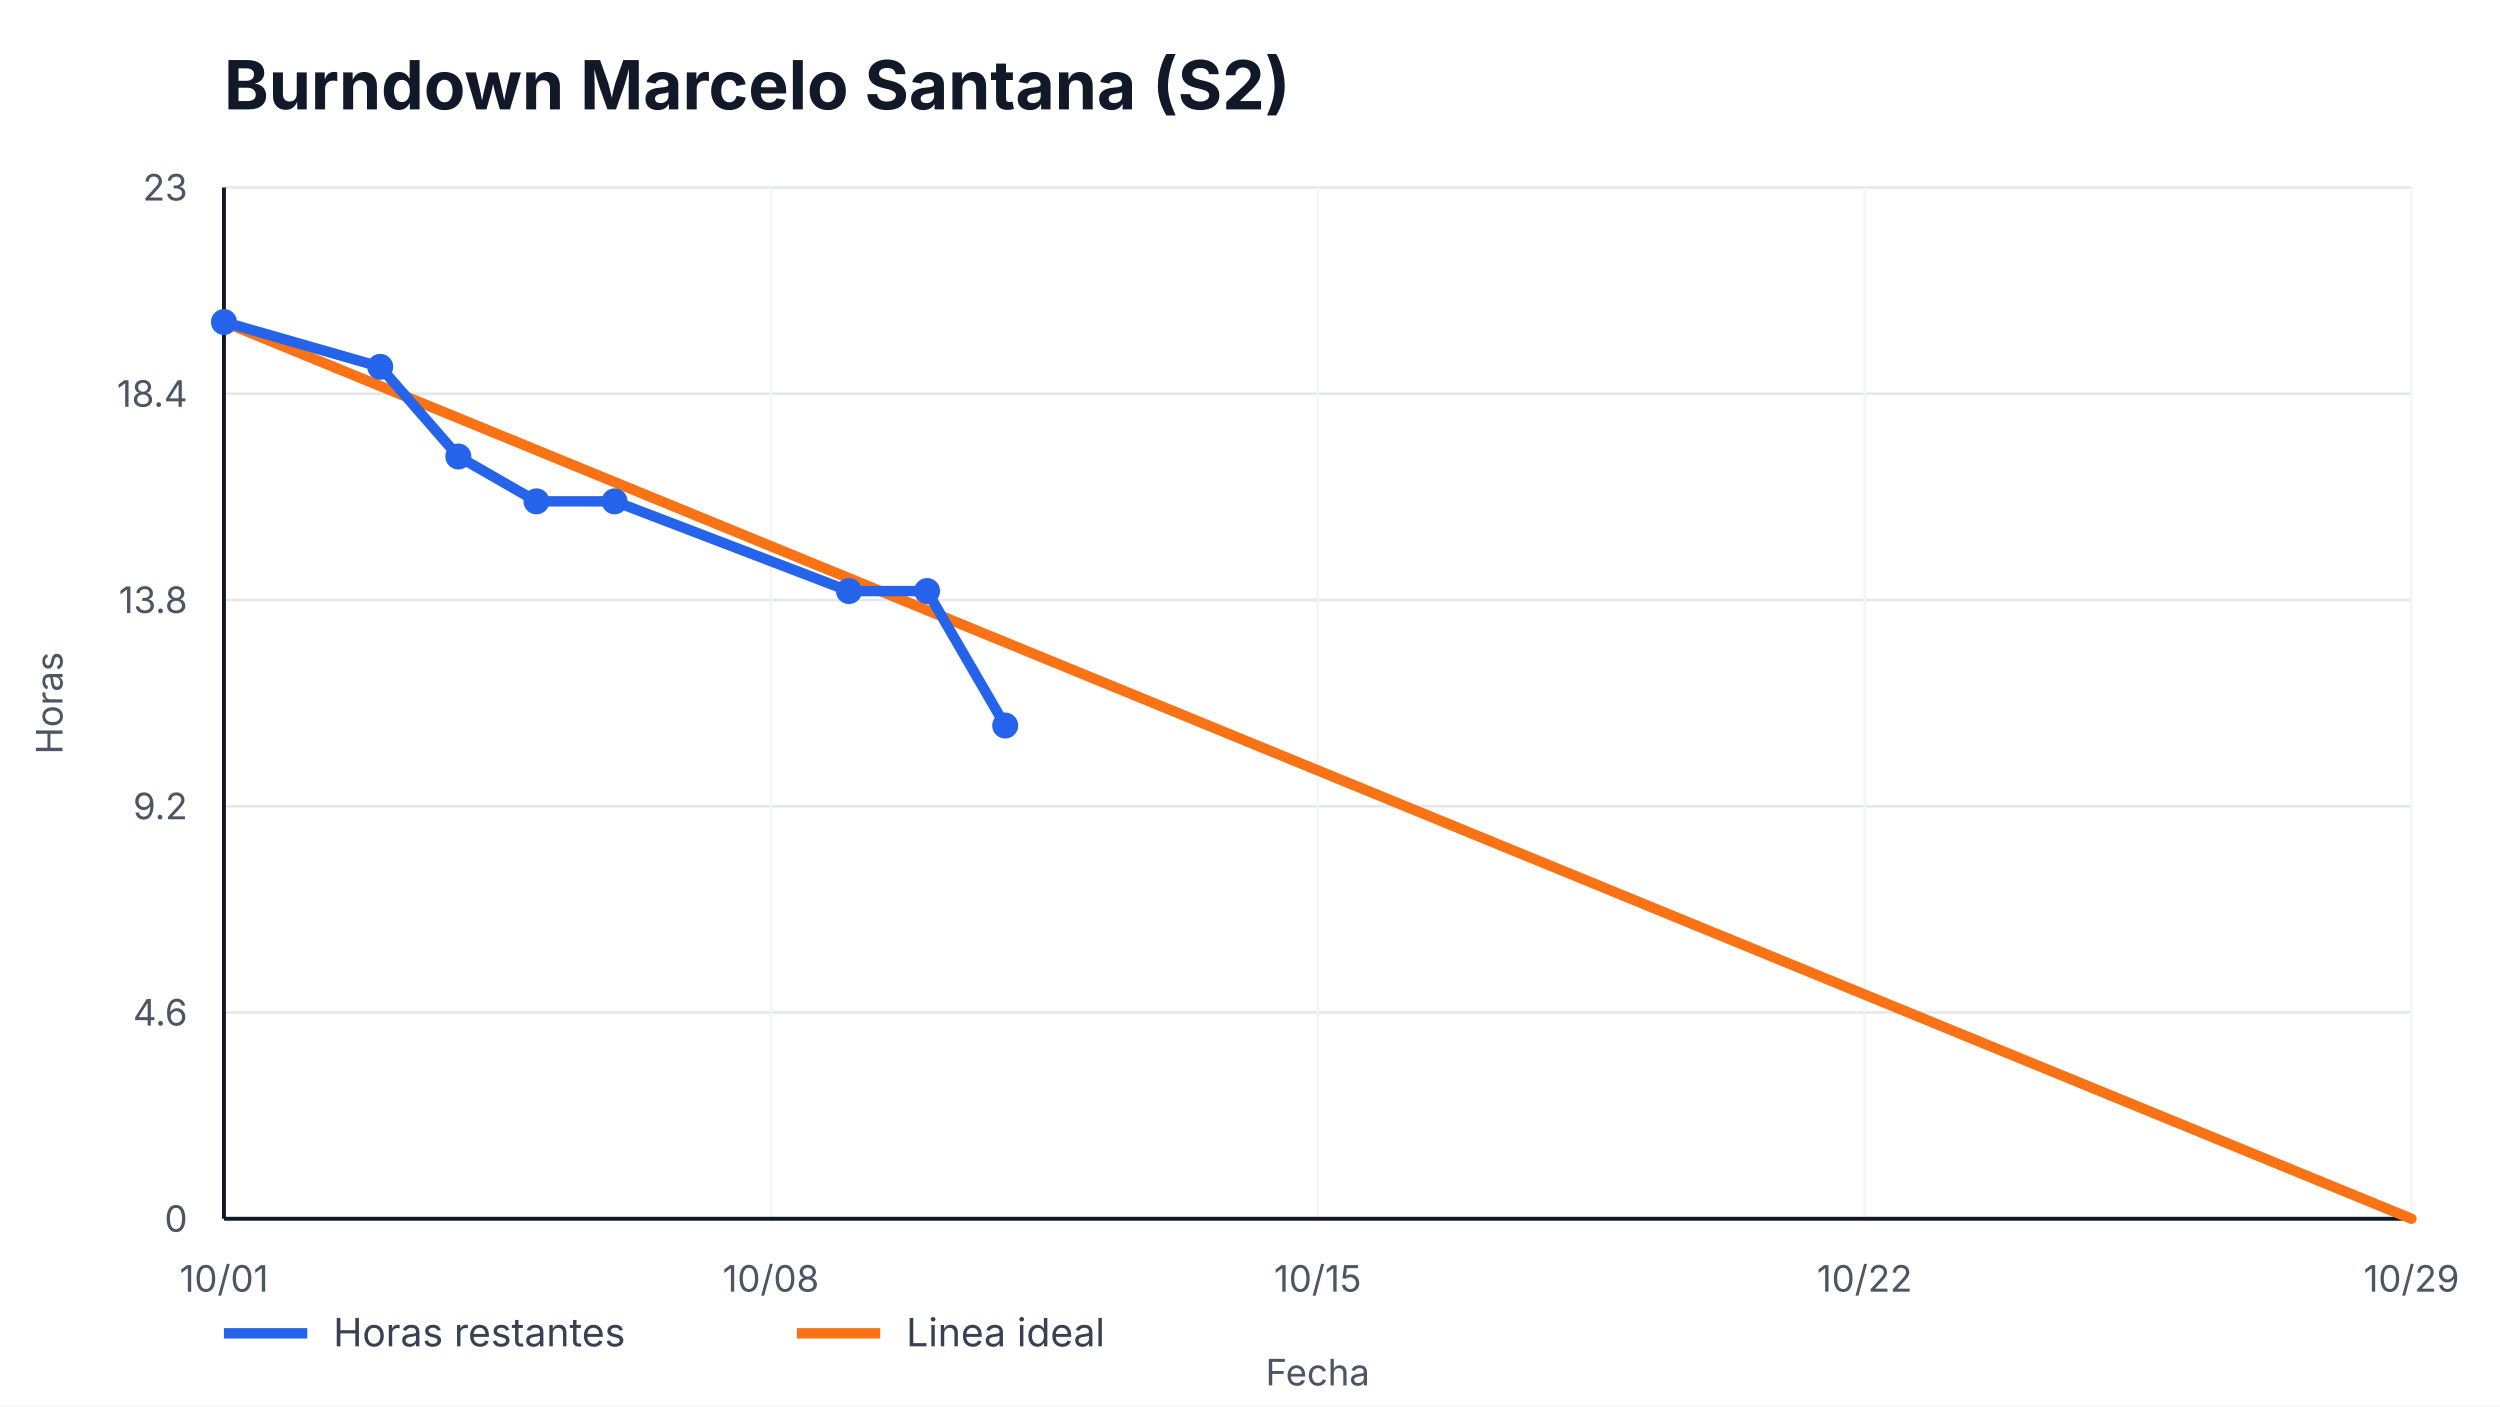
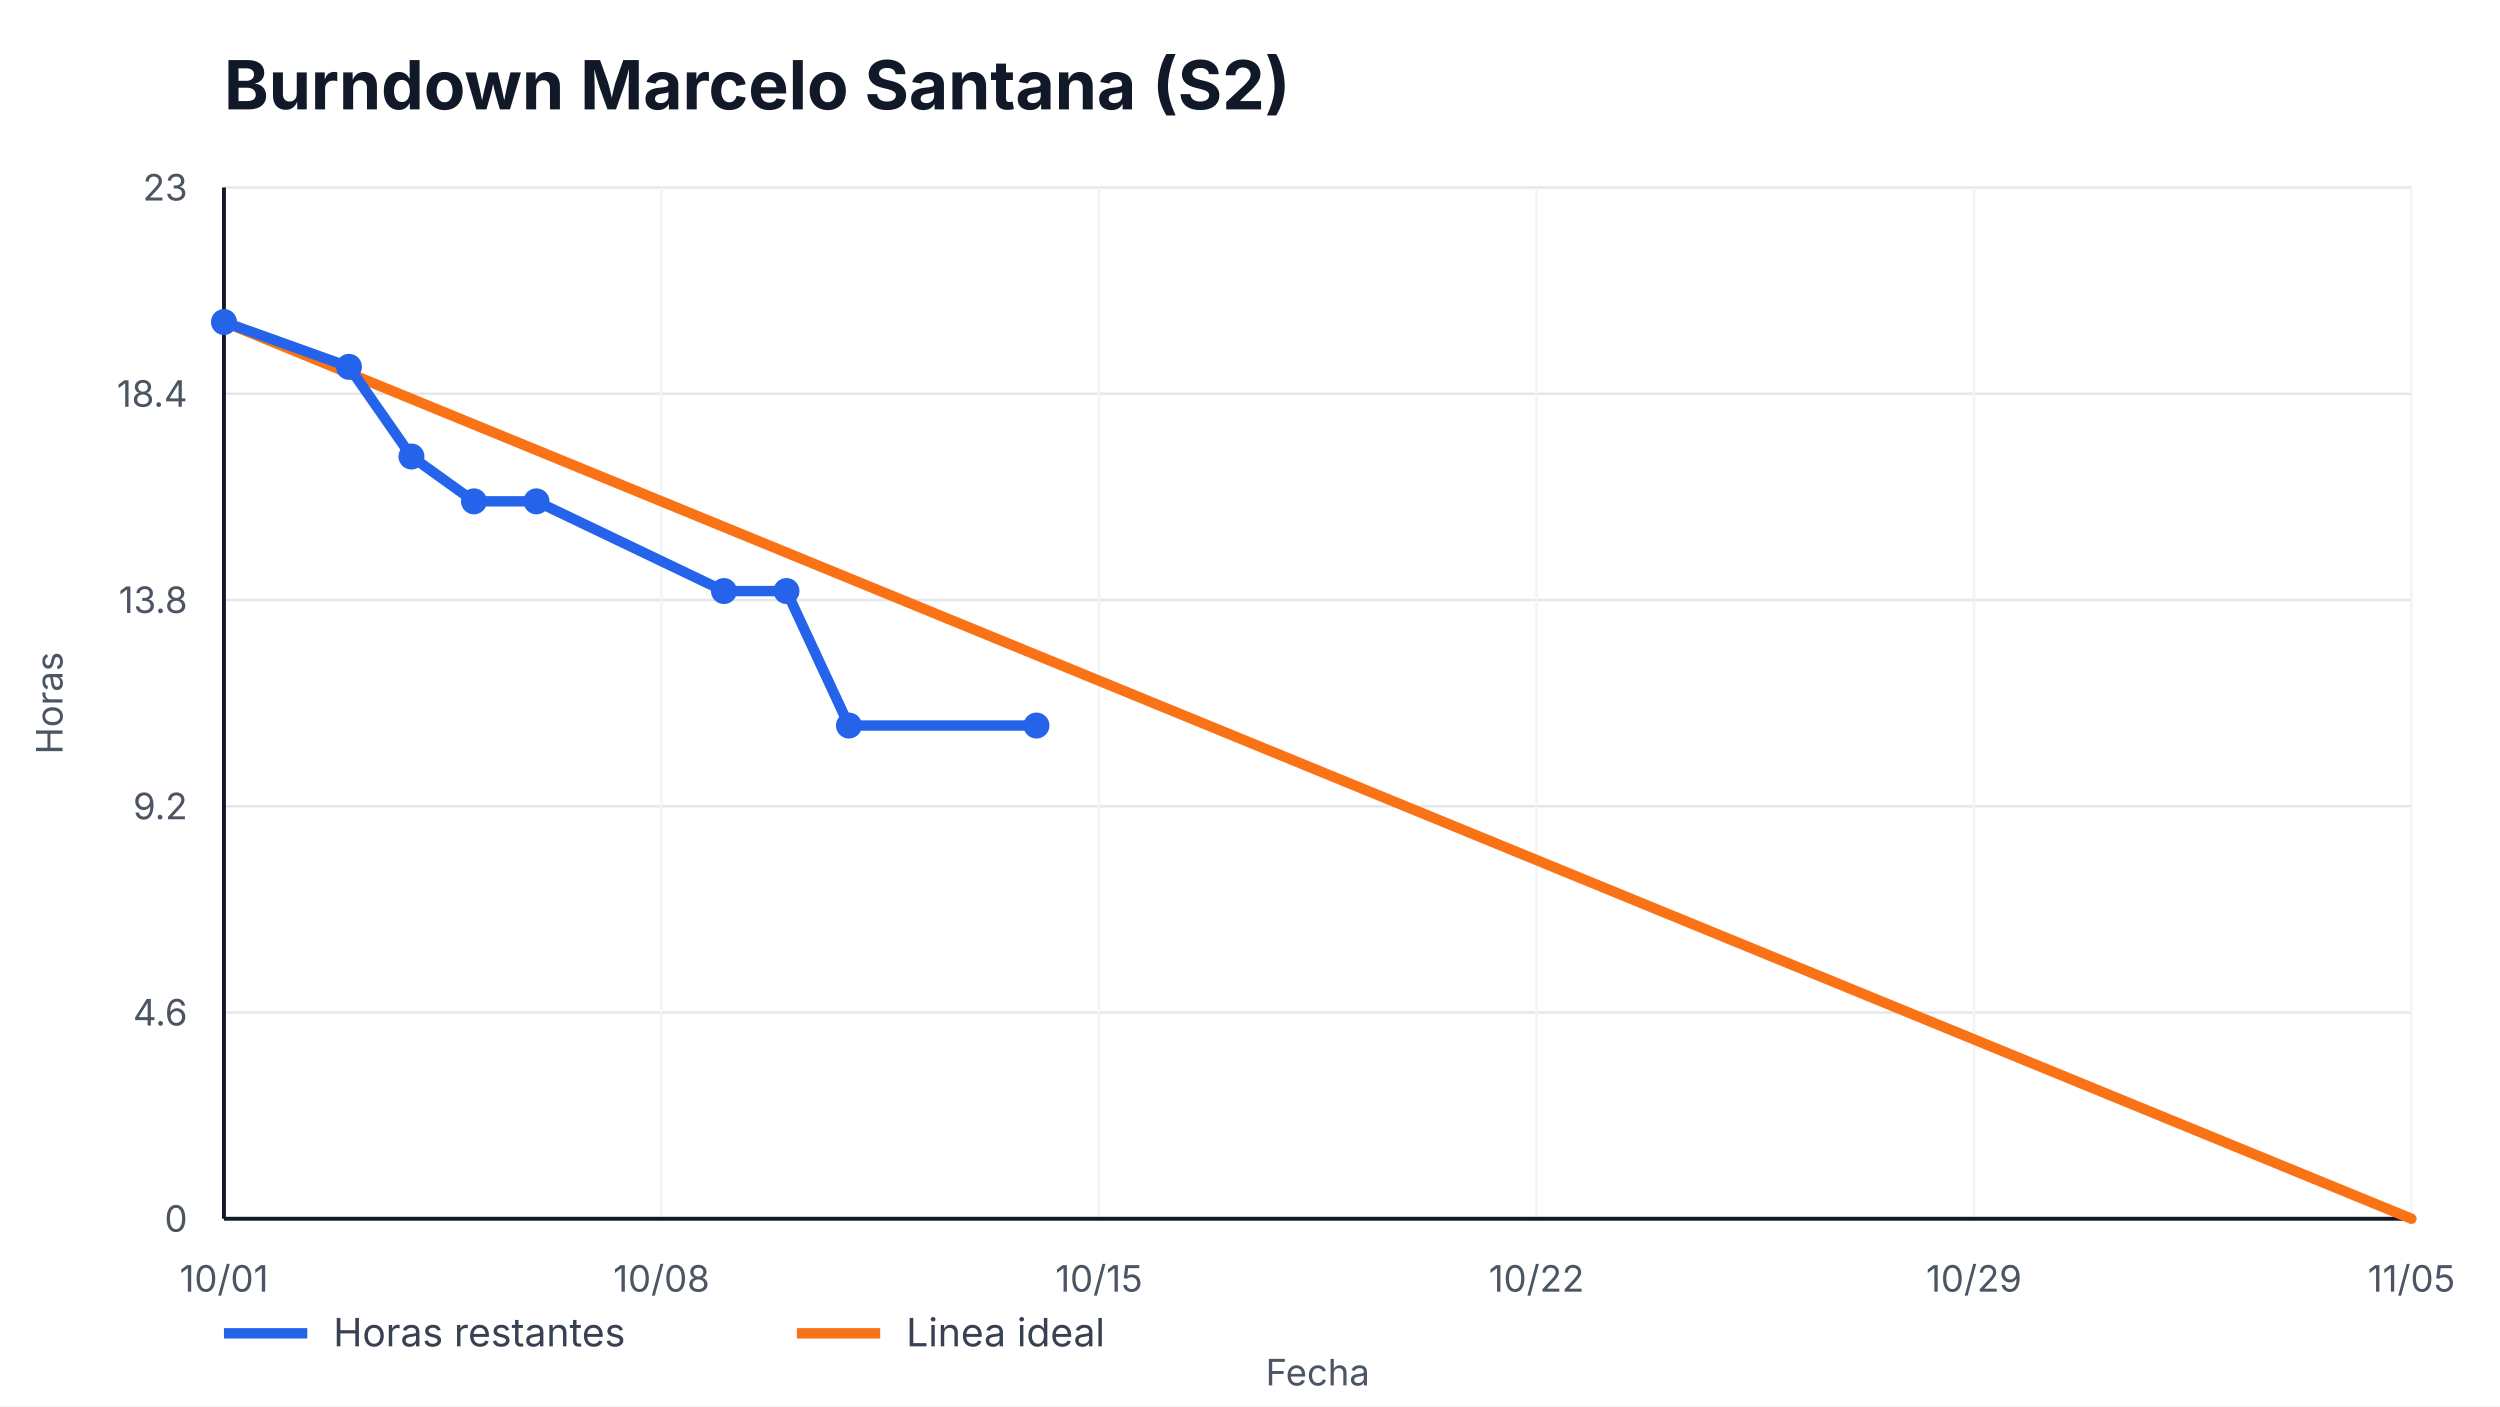
<svg xmlns="http://www.w3.org/2000/svg" width="960" height="540" viewBox="0 0 960 540" role="img" aria-label="Burndown Marcelo Santana (S2)">
  <style>
    text { font-family: -apple-system, BlinkMacSystemFont, "Segoe UI", sans-serif; fill: #111827; }
    .title { font-size: 26px; font-weight: 700; }
    .axis { font-size: 14px; fill: #4b5563; }
    .legend { font-size: 15px; fill: #374151; }
    .overrun { font-size: 14px; font-weight: 700; fill: #b91c1c; }
  </style>
  <rect width="100%" height="100%" fill="#ffffff" />
  <text x="86" y="42" class="title">Burndown Marcelo Santana (S2)</text>
  <g>
    <line x1="86" y1="468.00" x2="926" y2="468.00" stroke="#e5e7eb" />
    <line x1="86" y1="388.80" x2="926" y2="388.80" stroke="#e5e7eb" />
    <line x1="86" y1="309.60" x2="926" y2="309.60" stroke="#e5e7eb" />
    <line x1="86" y1="230.40" x2="926" y2="230.40" stroke="#e5e7eb" />
    <line x1="86" y1="151.20" x2="926" y2="151.20" stroke="#e5e7eb" />
    <line x1="86" y1="72.00" x2="926" y2="72.00" stroke="#e5e7eb" />
  </g>
  <g>
    <line x1="86.00" y1="72" x2="86.00" y2="468" stroke="#f3f4f6" />
    <text x="86.00" y="496" text-anchor="middle" class="axis">10/01</text>
-     <line x1="296.00" y1="72" x2="296.00" y2="468" stroke="#f3f4f6" />
-     <text x="296.00" y="496" text-anchor="middle" class="axis">10/08</text>
-     <line x1="506.00" y1="72" x2="506.00" y2="468" stroke="#f3f4f6" />
-     <text x="506.00" y="496" text-anchor="middle" class="axis">10/15</text>
-     <line x1="716.00" y1="72" x2="716.00" y2="468" stroke="#f3f4f6" />
-     <text x="716.00" y="496" text-anchor="middle" class="axis">10/22</text>
+     <line x1="254.00" y1="72" x2="254.00" y2="468" stroke="#f3f4f6" />
+     <text x="254.00" y="496" text-anchor="middle" class="axis">10/08</text>
+     <line x1="422.00" y1="72" x2="422.00" y2="468" stroke="#f3f4f6" />
+     <text x="422.00" y="496" text-anchor="middle" class="axis">10/15</text>
+     <line x1="590.00" y1="72" x2="590.00" y2="468" stroke="#f3f4f6" />
+     <text x="590.00" y="496" text-anchor="middle" class="axis">10/22</text>
+     <line x1="758.00" y1="72" x2="758.00" y2="468" stroke="#f3f4f6" />
+     <text x="758.00" y="496" text-anchor="middle" class="axis">10/29</text>
    <line x1="926.00" y1="72" x2="926.00" y2="468" stroke="#f3f4f6" />
-     <text x="926.00" y="496" text-anchor="middle" class="axis">10/29</text>
+     <text x="926.00" y="496" text-anchor="middle" class="axis">11/05</text>
  </g>
  <line x1="86" y1="468" x2="926" y2="468" stroke="#111827" stroke-width="1.5" />
  <line x1="86" y1="72" x2="86" y2="468" stroke="#111827" stroke-width="1.5" />
  <g>
    <text x="72" y="473.00" text-anchor="end" class="axis">0</text>
    <text x="72" y="393.80" text-anchor="end" class="axis">4.6</text>
    <text x="72" y="314.60" text-anchor="end" class="axis">9.2</text>
    <text x="72" y="235.40" text-anchor="end" class="axis">13.8</text>
    <text x="72" y="156.20" text-anchor="end" class="axis">18.4</text>
    <text x="72" y="77.00" text-anchor="end" class="axis">23</text>
  </g>
  <polyline points="86.00,123.65 926.00,468.00" fill="none" stroke="#f97316" stroke-width="4" stroke-linecap="round" />
-   <polyline points="86.00,123.65 146.00,140.87 176.00,175.30 206.00,192.52 236.00,192.52 326.00,226.96 356.00,226.96 386.00,278.61" fill="none" stroke="#2563eb" stroke-width="4" stroke-linecap="round" stroke-linejoin="round" />
+   <polyline points="86.00,123.65 134.00,140.87 158.00,175.30 182.00,192.52 206.00,192.52 278.00,226.96 302.00,226.96 326.00,278.61 398.00,278.61" fill="none" stroke="#2563eb" stroke-width="4" stroke-linecap="round" stroke-linejoin="round" />
  <g>
    <circle cx="86.00" cy="123.65" r="5" fill="#2563eb" />
-     <circle cx="146.00" cy="140.87" r="5" fill="#2563eb" />
-     <circle cx="176.00" cy="175.30" r="5" fill="#2563eb" />
+     <circle cx="134.00" cy="140.87" r="5" fill="#2563eb" />
+     <circle cx="158.00" cy="175.30" r="5" fill="#2563eb" />
+     <circle cx="182.00" cy="192.52" r="5" fill="#2563eb" />
    <circle cx="206.00" cy="192.52" r="5" fill="#2563eb" />
-     <circle cx="236.00" cy="192.52" r="5" fill="#2563eb" />
-     <circle cx="326.00" cy="226.96" r="5" fill="#2563eb" />
-     <circle cx="356.00" cy="226.96" r="5" fill="#2563eb" />
-     <circle cx="386.00" cy="278.61" r="5" fill="#2563eb" />
+     <circle cx="278.00" cy="226.96" r="5" fill="#2563eb" />
+     <circle cx="302.00" cy="226.96" r="5" fill="#2563eb" />
+     <circle cx="326.00" cy="278.61" r="5" fill="#2563eb" />
+     <circle cx="398.00" cy="278.61" r="5" fill="#2563eb" />
  </g>
  <line x1="86" y1="512" x2="118" y2="512" stroke="#2563eb" stroke-width="4" />
  <text x="128" y="517" class="legend">Horas restantes</text>
  <line x1="306" y1="512" x2="338" y2="512" stroke="#f97316" stroke-width="4" />
  <text x="348" y="517" class="legend">Linea ideal</text>
  <text x="506.0" y="532" text-anchor="middle" class="axis">Fecha</text>
  <text x="24" y="270.0" transform="rotate(-90 24,270.0)" text-anchor="middle" class="axis">Horas</text>
</svg>
